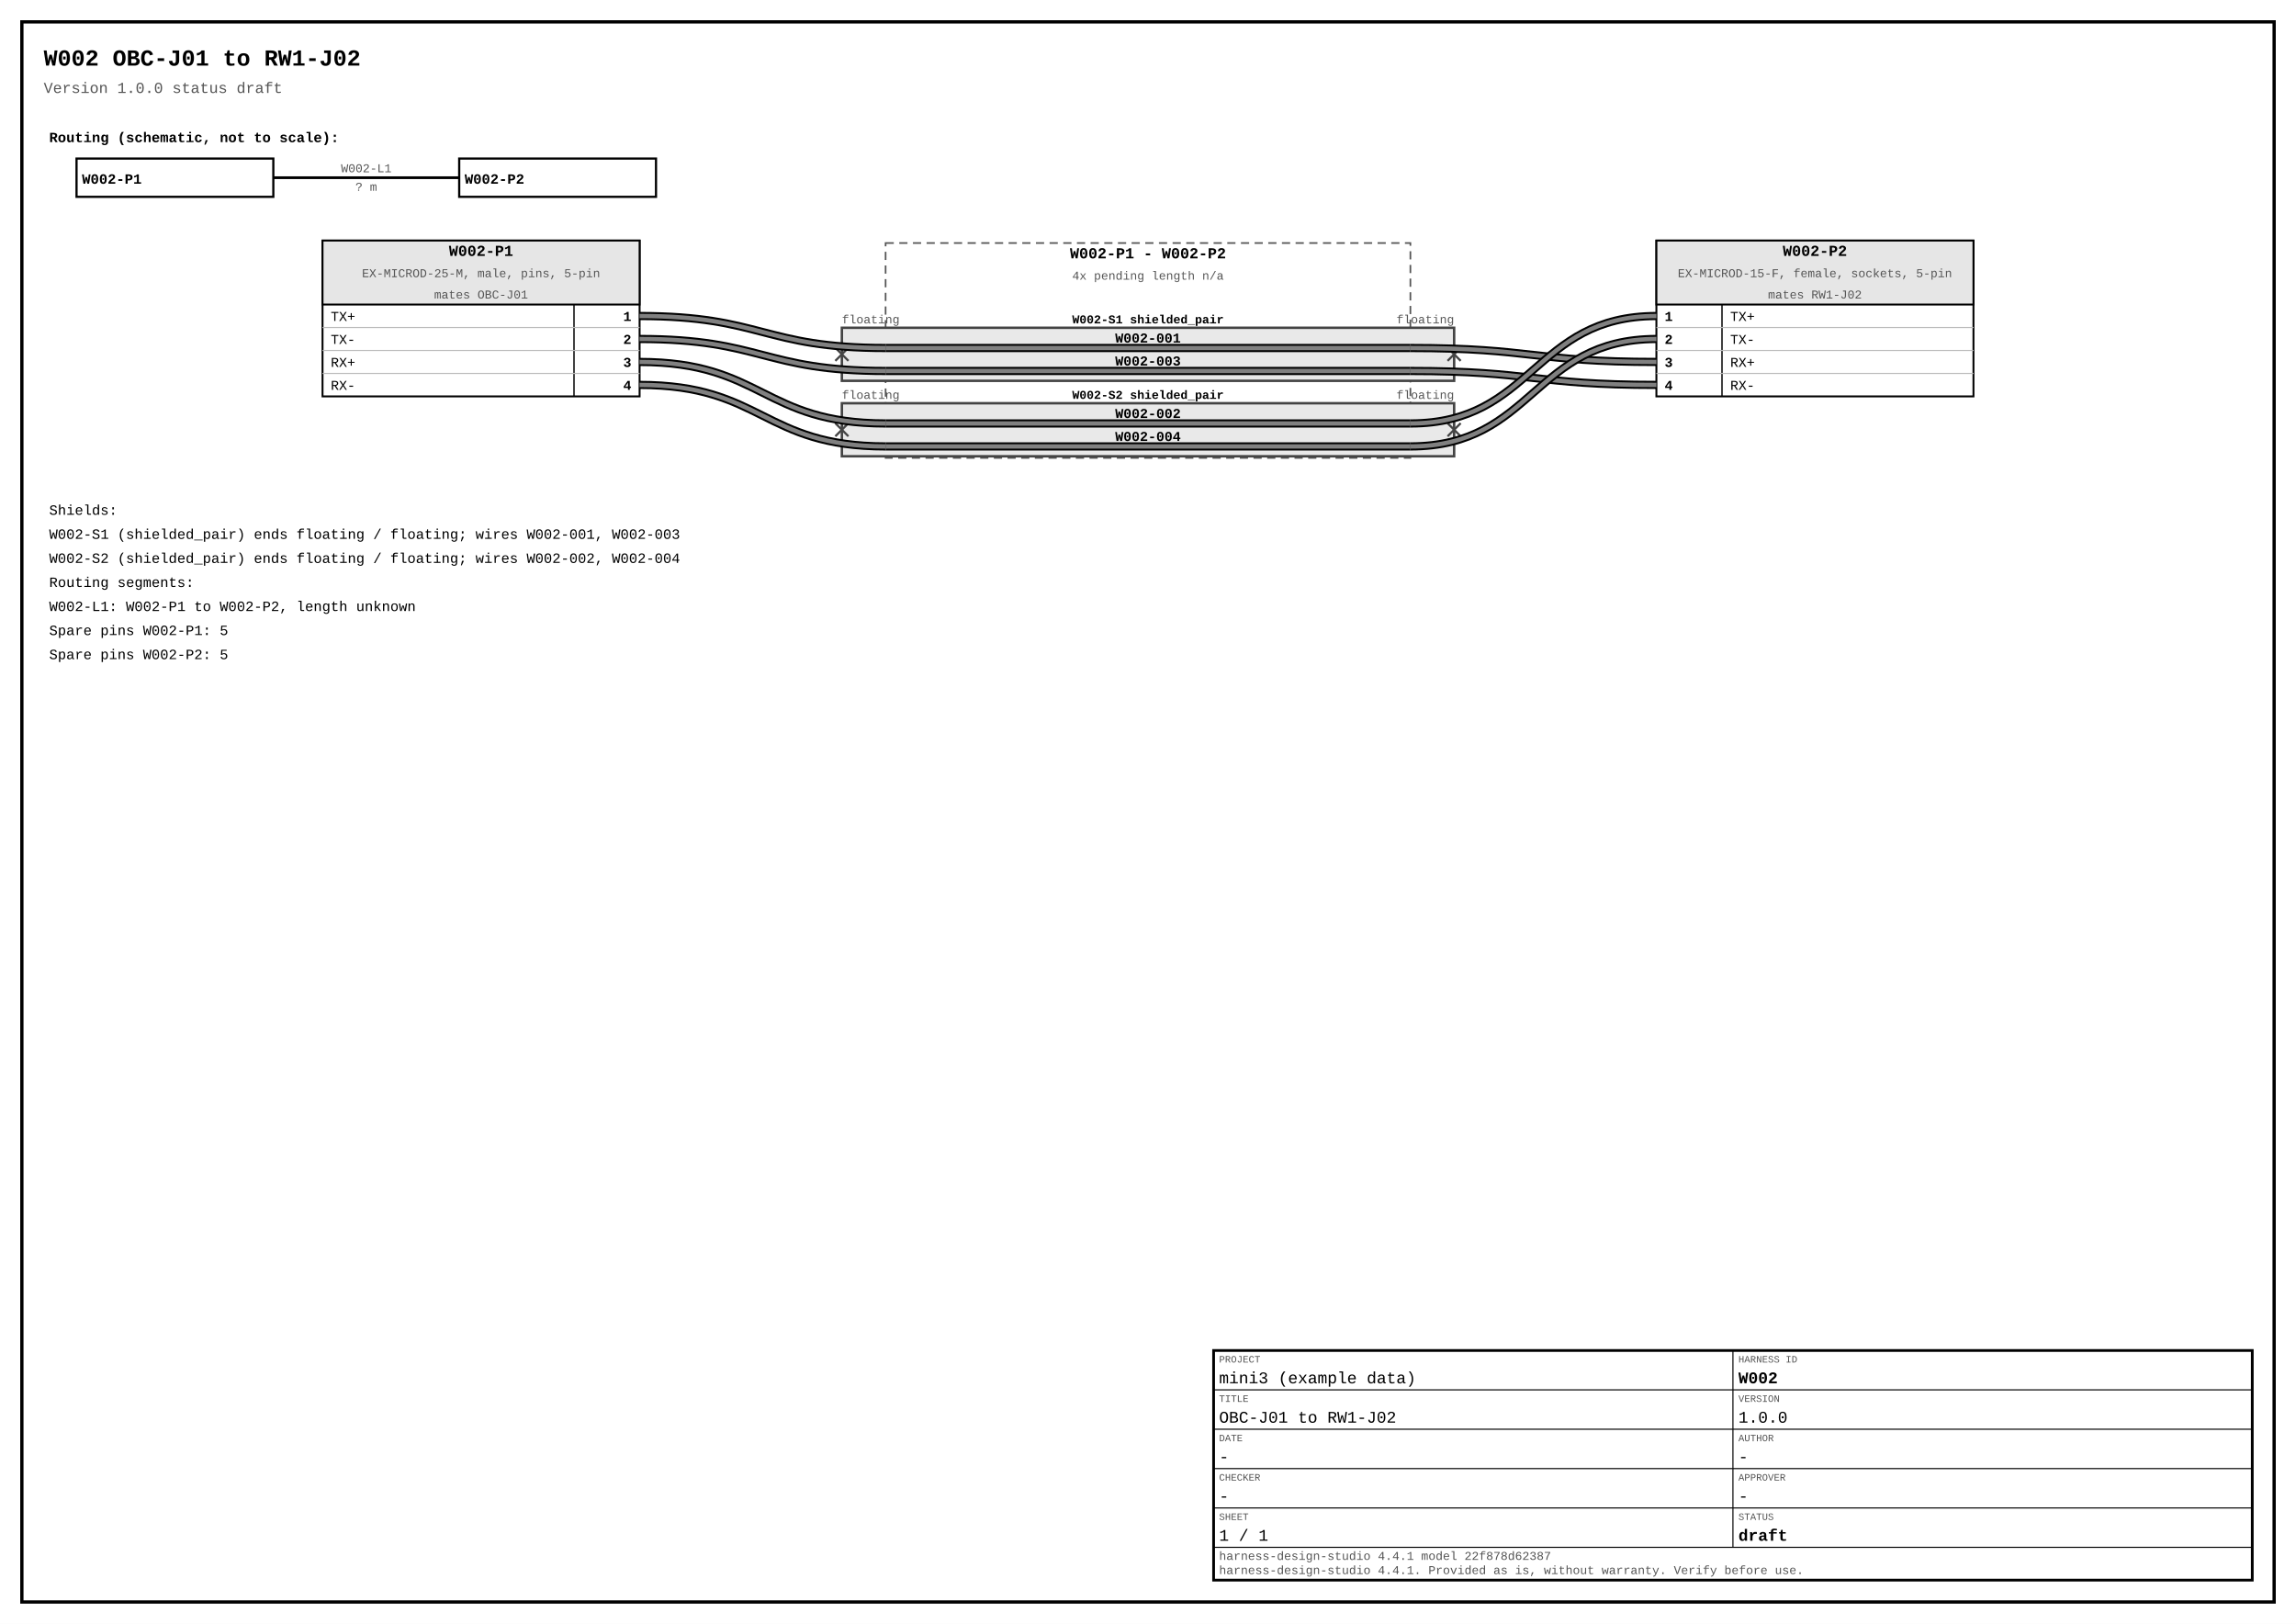
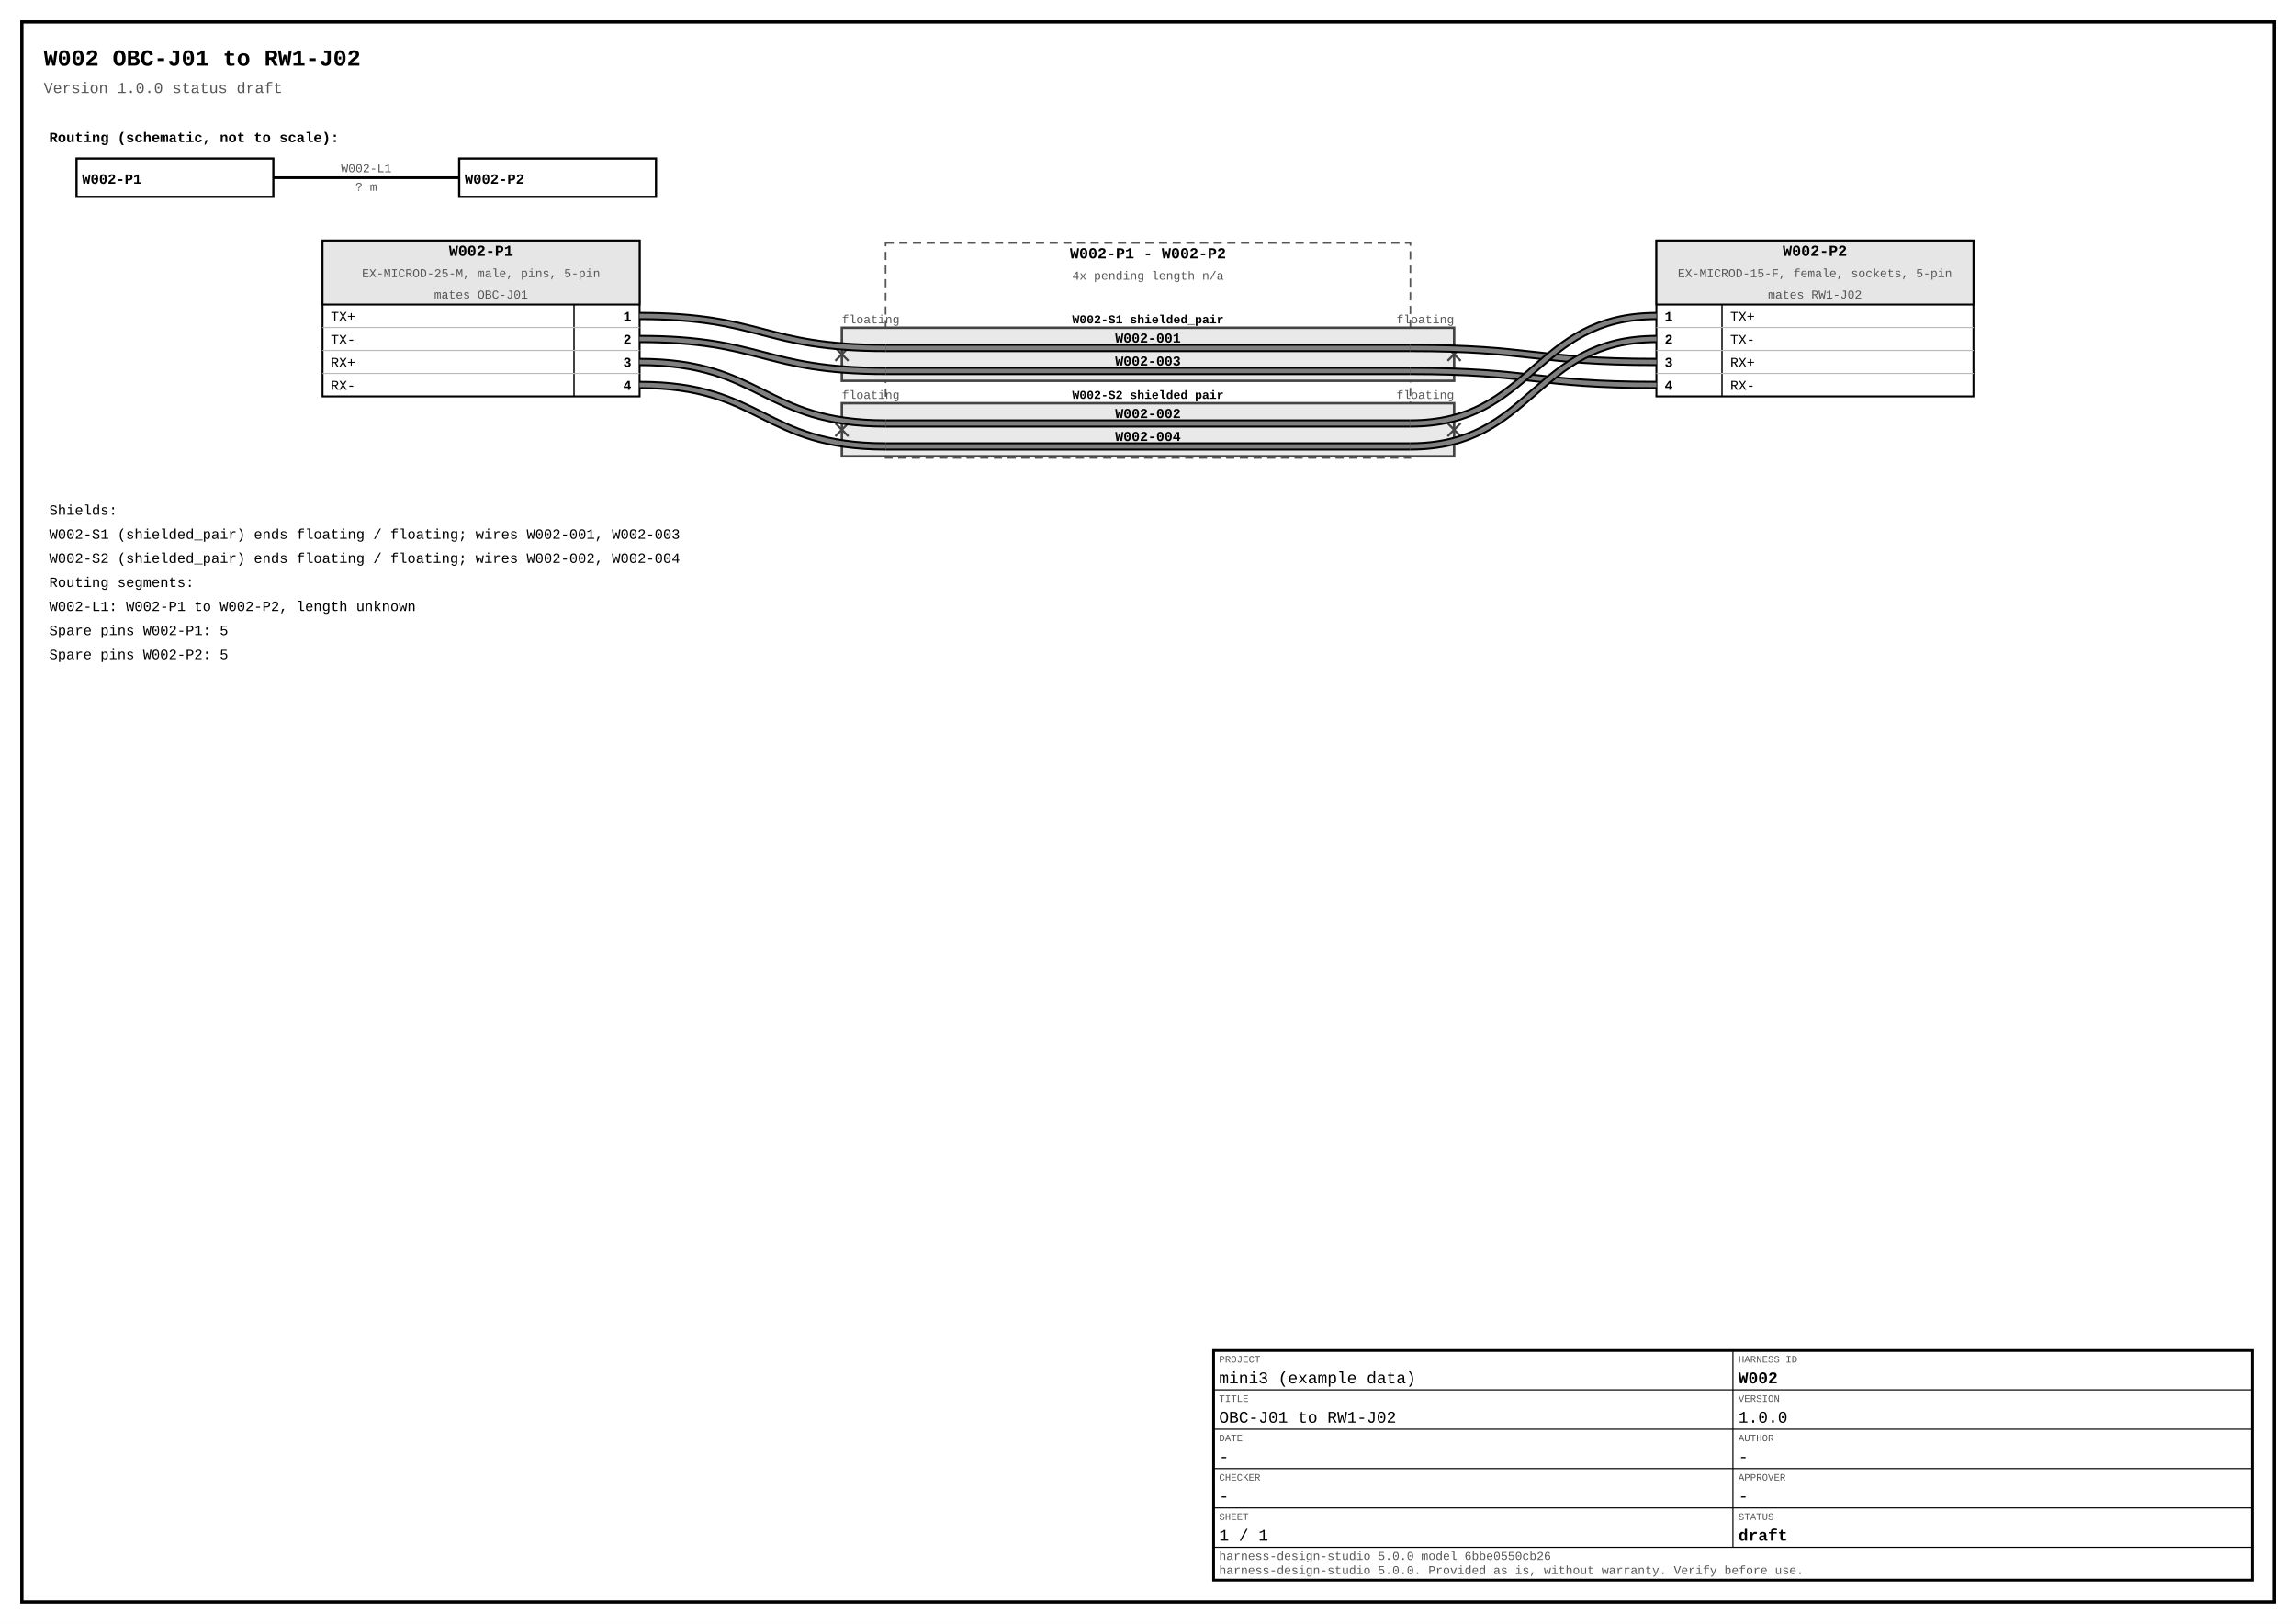
<svg xmlns="http://www.w3.org/2000/svg" width="420mm" height="297mm" viewBox="0 0 420 297" font-family="Courier New, Courier, monospace">
  <rect x="0" y="0" width="420" height="297" fill="#ffffff" />
  <rect x="4" y="4" width="412" height="289" fill="none" stroke="#000000" stroke-width="0.6" />
  <text x="8" y="12" font-size="4.2" font-weight="bold" text-anchor="start" fill="#000000">W002  OBC-J01 to RW1-J02</text>
  <text x="8" y="17" font-size="2.8" text-anchor="start" fill="#555555">Version 1.0.0  status draft</text>
  <text x="9" y="26" font-size="2.6" font-weight="bold" text-anchor="start" fill="#000000">Routing (schematic, not to scale):</text>
  <line x1="50" y1="32.5" x2="84" y2="32.5" stroke="#000000" stroke-width="0.5" />
  <text x="67" y="31.5" font-size="2.2" text-anchor="middle" fill="#555555">W002-L1</text>
  <text x="67" y="34.9" font-size="2.2" text-anchor="middle" fill="#555555">? m</text>
  <rect x="14" y="29" width="36" height="7" fill="#ffffff" stroke="#000000" stroke-width="0.4" />
  <text x="15" y="33.6" font-size="2.6" font-weight="bold" text-anchor="start" fill="#000000">W002-P1</text>
  <rect x="84" y="29" width="36" height="7" fill="#ffffff" stroke="#000000" stroke-width="0.4" />
  <text x="85" y="33.6" font-size="2.6" font-weight="bold" text-anchor="start" fill="#000000">W002-P2</text>
  <rect x="59" y="44" width="58" height="28.5" fill="#ffffff" stroke="#000000" stroke-width="0.35" />
  <rect x="59" y="44" width="58" height="11.7" fill="#e6e6e6" stroke="#000000" stroke-width="0.35" />
  <text x="88" y="46.8" font-size="2.8" font-weight="bold" text-anchor="middle" fill="#000000">W002-P1</text>
  <text x="88" y="50.7" font-size="2.2" text-anchor="middle" fill="#555555">EX-MICROD-25-M, male, pins, 5-pin</text>
  <text x="88" y="54.6" font-size="2.2" text-anchor="middle" fill="#555555">mates OBC-J01</text>
  <line x1="105" y1="55.7" x2="105" y2="72.5" stroke="#000000" stroke-width="0.25" />
  <line x1="59" y1="59.9" x2="117" y2="59.9" stroke="#bbbbbb" stroke-width="0.2" />
  <text x="60.5" y="58.7" font-size="2.5" text-anchor="start" fill="#000000" data-ref="sig/W002-P1/1">TX+</text>
  <text x="115.5" y="58.7" font-size="2.5" font-weight="bold" text-anchor="end" fill="#000000" data-ref="pin/W002-P1/1">1</text>
  <line x1="59" y1="64.1" x2="117" y2="64.1" stroke="#bbbbbb" stroke-width="0.2" />
  <text x="60.5" y="62.9" font-size="2.5" text-anchor="start" fill="#000000" data-ref="sig/W002-P1/2">TX-</text>
  <text x="115.5" y="62.9" font-size="2.5" font-weight="bold" text-anchor="end" fill="#000000" data-ref="pin/W002-P1/2">2</text>
  <line x1="59" y1="68.3" x2="117" y2="68.3" stroke="#bbbbbb" stroke-width="0.2" />
  <text x="60.5" y="67.1" font-size="2.5" text-anchor="start" fill="#000000" data-ref="sig/W002-P1/3">RX+</text>
  <text x="115.5" y="67.1" font-size="2.5" font-weight="bold" text-anchor="end" fill="#000000" data-ref="pin/W002-P1/3">3</text>
  <text x="60.5" y="71.3" font-size="2.5" text-anchor="start" fill="#000000" data-ref="sig/W002-P1/4">RX-</text>
  <text x="115.5" y="71.3" font-size="2.5" font-weight="bold" text-anchor="end" fill="#000000" data-ref="pin/W002-P1/4">4</text>
  <rect x="303" y="44" width="58" height="28.5" fill="#ffffff" stroke="#000000" stroke-width="0.35" />
  <rect x="303" y="44" width="58" height="11.7" fill="#e6e6e6" stroke="#000000" stroke-width="0.35" />
  <text x="332" y="46.8" font-size="2.8" font-weight="bold" text-anchor="middle" fill="#000000">W002-P2</text>
  <text x="332" y="50.7" font-size="2.2" text-anchor="middle" fill="#555555">EX-MICROD-15-F, female, sockets, 5-pin</text>
  <text x="332" y="54.6" font-size="2.2" text-anchor="middle" fill="#555555">mates RW1-J02</text>
  <line x1="315" y1="55.7" x2="315" y2="72.5" stroke="#000000" stroke-width="0.25" />
  <line x1="303" y1="59.9" x2="361" y2="59.9" stroke="#bbbbbb" stroke-width="0.2" />
  <text x="304.5" y="58.7" font-size="2.5" font-weight="bold" text-anchor="start" fill="#000000" data-ref="pin/W002-P2/1">1</text>
  <text x="316.5" y="58.7" font-size="2.5" text-anchor="start" fill="#000000" data-ref="sig/W002-P2/1">TX+</text>
  <line x1="303" y1="64.1" x2="361" y2="64.1" stroke="#bbbbbb" stroke-width="0.2" />
  <text x="304.5" y="62.9" font-size="2.5" font-weight="bold" text-anchor="start" fill="#000000" data-ref="pin/W002-P2/2">2</text>
  <text x="316.5" y="62.9" font-size="2.5" text-anchor="start" fill="#000000" data-ref="sig/W002-P2/2">TX-</text>
  <line x1="303" y1="68.3" x2="361" y2="68.3" stroke="#bbbbbb" stroke-width="0.2" />
  <text x="304.5" y="67.1" font-size="2.5" font-weight="bold" text-anchor="start" fill="#000000" data-ref="pin/W002-P2/3">3</text>
  <text x="316.5" y="67.1" font-size="2.5" text-anchor="start" fill="#000000" data-ref="sig/W002-P2/3">RX+</text>
  <text x="304.5" y="71.3" font-size="2.5" font-weight="bold" text-anchor="start" fill="#000000" data-ref="pin/W002-P2/4">4</text>
  <text x="316.5" y="71.3" font-size="2.5" text-anchor="start" fill="#000000" data-ref="sig/W002-P2/4">RX-</text>
  <rect x="162" y="44.45" width="96" height="39.3" fill="none" stroke="#555555" stroke-width="0.3" stroke-dasharray="1.5 1" />
  <text x="210" y="47.25" font-size="2.8" font-weight="bold" text-anchor="middle" fill="#000000">W002-P1 - W002-P2</text>
  <text x="210" y="51.15" font-size="2.2" text-anchor="middle" fill="#555555">4x  pending  length n/a</text>
  <rect x="154" y="59.95" width="112" height="9.7" fill="#e9e9e9" stroke="#444444" stroke-width="0.45" />
  <text x="210" y="59.15" font-size="2.2" font-weight="bold" text-anchor="middle" fill="#000000">W002-S1  shielded_pair</text>
  <text x="154" y="59.15" font-size="2.2" text-anchor="start" fill="#555555">floating</text>
  <text x="266" y="59.15" font-size="2.2" text-anchor="end" fill="#555555">floating</text>
  <line x1="152.8" y1="63.6" x2="155.2" y2="66" stroke="#444444" stroke-width="0.4" />
  <line x1="152.8" y1="66" x2="155.2" y2="63.6" stroke="#444444" stroke-width="0.4" />
  <line x1="264.8" y1="63.6" x2="267.2" y2="66" stroke="#444444" stroke-width="0.4" />
  <line x1="264.8" y1="66" x2="267.2" y2="63.6" stroke="#444444" stroke-width="0.4" />
  <rect x="154" y="73.75" width="112" height="9.7" fill="#e9e9e9" stroke="#444444" stroke-width="0.45" />
  <text x="210" y="72.95" font-size="2.2" font-weight="bold" text-anchor="middle" fill="#000000">W002-S2  shielded_pair</text>
  <text x="154" y="72.95" font-size="2.2" text-anchor="start" fill="#555555">floating</text>
  <text x="266" y="72.95" font-size="2.2" text-anchor="end" fill="#555555">floating</text>
  <line x1="152.8" y1="77.4" x2="155.2" y2="79.8" stroke="#444444" stroke-width="0.4" />
  <line x1="152.8" y1="79.8" x2="155.2" y2="77.4" stroke="#444444" stroke-width="0.4" />
  <line x1="264.8" y1="77.4" x2="267.2" y2="79.8" stroke="#444444" stroke-width="0.4" />
  <line x1="264.8" y1="79.8" x2="267.2" y2="77.4" stroke="#444444" stroke-width="0.4" />
  <path d="M 117 57.8 C 139.5 57.8 139.5 63.65 162 63.65" fill="none" stroke="#000000" stroke-width="1.5" />
  <line x1="162" y1="63.65" x2="258" y2="63.65" stroke="#000000" stroke-width="1.5" />
  <path d="M 258 63.65 C 280.5 63.65 280.5 66.2 303 66.2" fill="none" stroke="#000000" stroke-width="1.5" />
  <path d="M 117 57.8 C 139.5 57.8 139.5 63.65 162 63.65" fill="none" stroke="#808080" stroke-width="0.8" />
  <line x1="162" y1="63.65" x2="258" y2="63.65" stroke="#808080" stroke-width="0.8" />
  <path d="M 258 63.65 C 280.5 63.65 280.5 66.2 303 66.2" fill="none" stroke="#808080" stroke-width="0.8" />
  <text x="210" y="62.65" font-size="2.5" font-weight="bold" text-anchor="middle" fill="#000000">W002-001</text>
  <path d="M 117 62 C 139.5 62 139.5 67.85 162 67.85" fill="none" stroke="#000000" stroke-width="1.5" />
  <line x1="162" y1="67.85" x2="258" y2="67.85" stroke="#000000" stroke-width="1.5" />
  <path d="M 258 67.85 C 280.5 67.85 280.5 70.4 303 70.4" fill="none" stroke="#000000" stroke-width="1.5" />
  <path d="M 117 62 C 139.5 62 139.5 67.85 162 67.85" fill="none" stroke="#808080" stroke-width="0.8" />
  <line x1="162" y1="67.85" x2="258" y2="67.85" stroke="#808080" stroke-width="0.8" />
  <path d="M 258 67.85 C 280.5 67.85 280.5 70.4 303 70.4" fill="none" stroke="#808080" stroke-width="0.8" />
  <text x="210" y="66.85" font-size="2.5" font-weight="bold" text-anchor="middle" fill="#000000">W002-003</text>
  <path d="M 117 66.2 C 139.5 66.2 139.5 77.45 162 77.45" fill="none" stroke="#000000" stroke-width="1.5" />
  <line x1="162" y1="77.45" x2="258" y2="77.45" stroke="#000000" stroke-width="1.5" />
  <path d="M 258 77.45 C 280.5 77.45 280.5 57.8 303 57.8" fill="none" stroke="#000000" stroke-width="1.5" />
  <path d="M 117 66.2 C 139.5 66.2 139.5 77.45 162 77.45" fill="none" stroke="#808080" stroke-width="0.8" />
  <line x1="162" y1="77.45" x2="258" y2="77.45" stroke="#808080" stroke-width="0.8" />
  <path d="M 258 77.45 C 280.5 77.45 280.5 57.8 303 57.8" fill="none" stroke="#808080" stroke-width="0.8" />
  <text x="210" y="76.45" font-size="2.5" font-weight="bold" text-anchor="middle" fill="#000000">W002-002</text>
  <path d="M 117 70.4 C 139.5 70.4 139.5 81.65 162 81.65" fill="none" stroke="#000000" stroke-width="1.5" />
  <line x1="162" y1="81.65" x2="258" y2="81.65" stroke="#000000" stroke-width="1.5" />
  <path d="M 258 81.65 C 280.5 81.65 280.5 62 303 62" fill="none" stroke="#000000" stroke-width="1.5" />
  <path d="M 117 70.4 C 139.5 70.4 139.5 81.65 162 81.65" fill="none" stroke="#808080" stroke-width="0.8" />
  <line x1="162" y1="81.65" x2="258" y2="81.65" stroke="#808080" stroke-width="0.8" />
  <path d="M 258 81.65 C 280.5 81.65 280.5 62 303 62" fill="none" stroke="#808080" stroke-width="0.8" />
  <text x="210" y="80.65" font-size="2.5" font-weight="bold" text-anchor="middle" fill="#000000">W002-004</text>
  <text x="9" y="94.15" font-size="2.6" text-anchor="start" fill="#000000">Shields:</text>
  <text x="9" y="98.55" font-size="2.6" text-anchor="start" fill="#000000">  W002-S1 (shielded_pair) ends floating / floating; wires W002-001, W002-003</text>
  <text x="9" y="102.95" font-size="2.6" text-anchor="start" fill="#000000">  W002-S2 (shielded_pair) ends floating / floating; wires W002-002, W002-004</text>
  <text x="9" y="107.35" font-size="2.6" text-anchor="start" fill="#000000">Routing segments:</text>
  <text x="9" y="111.75" font-size="2.6" text-anchor="start" fill="#000000">  W002-L1: W002-P1 to W002-P2, length unknown</text>
  <text x="9" y="116.15" font-size="2.6" text-anchor="start" fill="#000000">Spare pins W002-P1: 5</text>
  <text x="9" y="120.55" font-size="2.6" text-anchor="start" fill="#000000">Spare pins W002-P2: 5</text>
  <rect x="222" y="247" width="190" height="42" fill="none" stroke="#000000" stroke-width="0.5" />
  <line x1="222" y1="247" x2="317" y2="247" stroke="#000000" stroke-width="0.2" />
  <text x="223" y="249.2" font-size="1.8" text-anchor="start" fill="#555555">PROJECT</text>
  <text x="223" y="253" font-size="3" text-anchor="start" fill="#000000">mini3 (example data)</text>
  <line x1="317" y1="247" x2="412" y2="247" stroke="#000000" stroke-width="0.2" />
  <text x="318" y="249.2" font-size="1.8" text-anchor="start" fill="#555555">HARNESS ID</text>
  <text x="318" y="253" font-size="3" font-weight="bold" text-anchor="start" fill="#000000">W002</text>
  <line x1="222" y1="254.2" x2="317" y2="254.2" stroke="#000000" stroke-width="0.2" />
  <text x="223" y="256.4" font-size="1.8" text-anchor="start" fill="#555555">TITLE</text>
  <text x="223" y="260.2" font-size="3" text-anchor="start" fill="#000000">OBC-J01 to RW1-J02</text>
  <line x1="317" y1="254.2" x2="412" y2="254.2" stroke="#000000" stroke-width="0.2" />
  <text x="318" y="256.4" font-size="1.8" text-anchor="start" fill="#555555">VERSION</text>
  <text x="318" y="260.2" font-size="3" text-anchor="start" fill="#000000">1.0.0</text>
  <line x1="222" y1="261.4" x2="317" y2="261.4" stroke="#000000" stroke-width="0.2" />
  <text x="223" y="263.6" font-size="1.8" text-anchor="start" fill="#555555">DATE</text>
  <text x="223" y="267.4" font-size="3" text-anchor="start" fill="#000000">-</text>
  <line x1="317" y1="261.4" x2="412" y2="261.4" stroke="#000000" stroke-width="0.2" />
  <text x="318" y="263.6" font-size="1.8" text-anchor="start" fill="#555555">AUTHOR</text>
  <text x="318" y="267.4" font-size="3" text-anchor="start" fill="#000000">-</text>
  <line x1="222" y1="268.6" x2="317" y2="268.6" stroke="#000000" stroke-width="0.2" />
  <text x="223" y="270.8" font-size="1.8" text-anchor="start" fill="#555555">CHECKER</text>
  <text x="223" y="274.6" font-size="3" text-anchor="start" fill="#000000">-</text>
  <line x1="317" y1="268.6" x2="412" y2="268.6" stroke="#000000" stroke-width="0.2" />
  <text x="318" y="270.8" font-size="1.8" text-anchor="start" fill="#555555">APPROVER</text>
  <text x="318" y="274.6" font-size="3" text-anchor="start" fill="#000000">-</text>
  <line x1="222" y1="275.8" x2="317" y2="275.8" stroke="#000000" stroke-width="0.2" />
  <text x="223" y="278" font-size="1.8" text-anchor="start" fill="#555555">SHEET</text>
  <text x="223" y="281.8" font-size="3" text-anchor="start" fill="#000000">1 / 1</text>
  <line x1="317" y1="275.8" x2="412" y2="275.8" stroke="#000000" stroke-width="0.2" />
  <text x="318" y="278" font-size="1.8" text-anchor="start" fill="#555555">STATUS</text>
  <text x="318" y="281.8" font-size="3" font-weight="bold" text-anchor="start" fill="#000000">draft</text>
  <line x1="317" y1="247" x2="317" y2="283" stroke="#000000" stroke-width="0.2" />
  <line x1="222" y1="283" x2="412" y2="283" stroke="#000000" stroke-width="0.2" />
-   <text x="223" y="285.3" font-size="2.2" text-anchor="start" fill="#555555">harness-design-studio 4.4.1 model 22f878d62387</text>
-   <text x="223" y="287.9" font-size="2.2" text-anchor="start" fill="#555555">harness-design-studio 4.4.1. Provided as is, without warranty. Verify before use.</text>
+   <text x="223" y="285.3" font-size="2.2" text-anchor="start" fill="#555555">harness-design-studio 5.0.0 model 6bbe0550cb26</text>
+   <text x="223" y="287.9" font-size="2.2" text-anchor="start" fill="#555555">harness-design-studio 5.0.0. Provided as is, without warranty. Verify before use.</text>
</svg>
